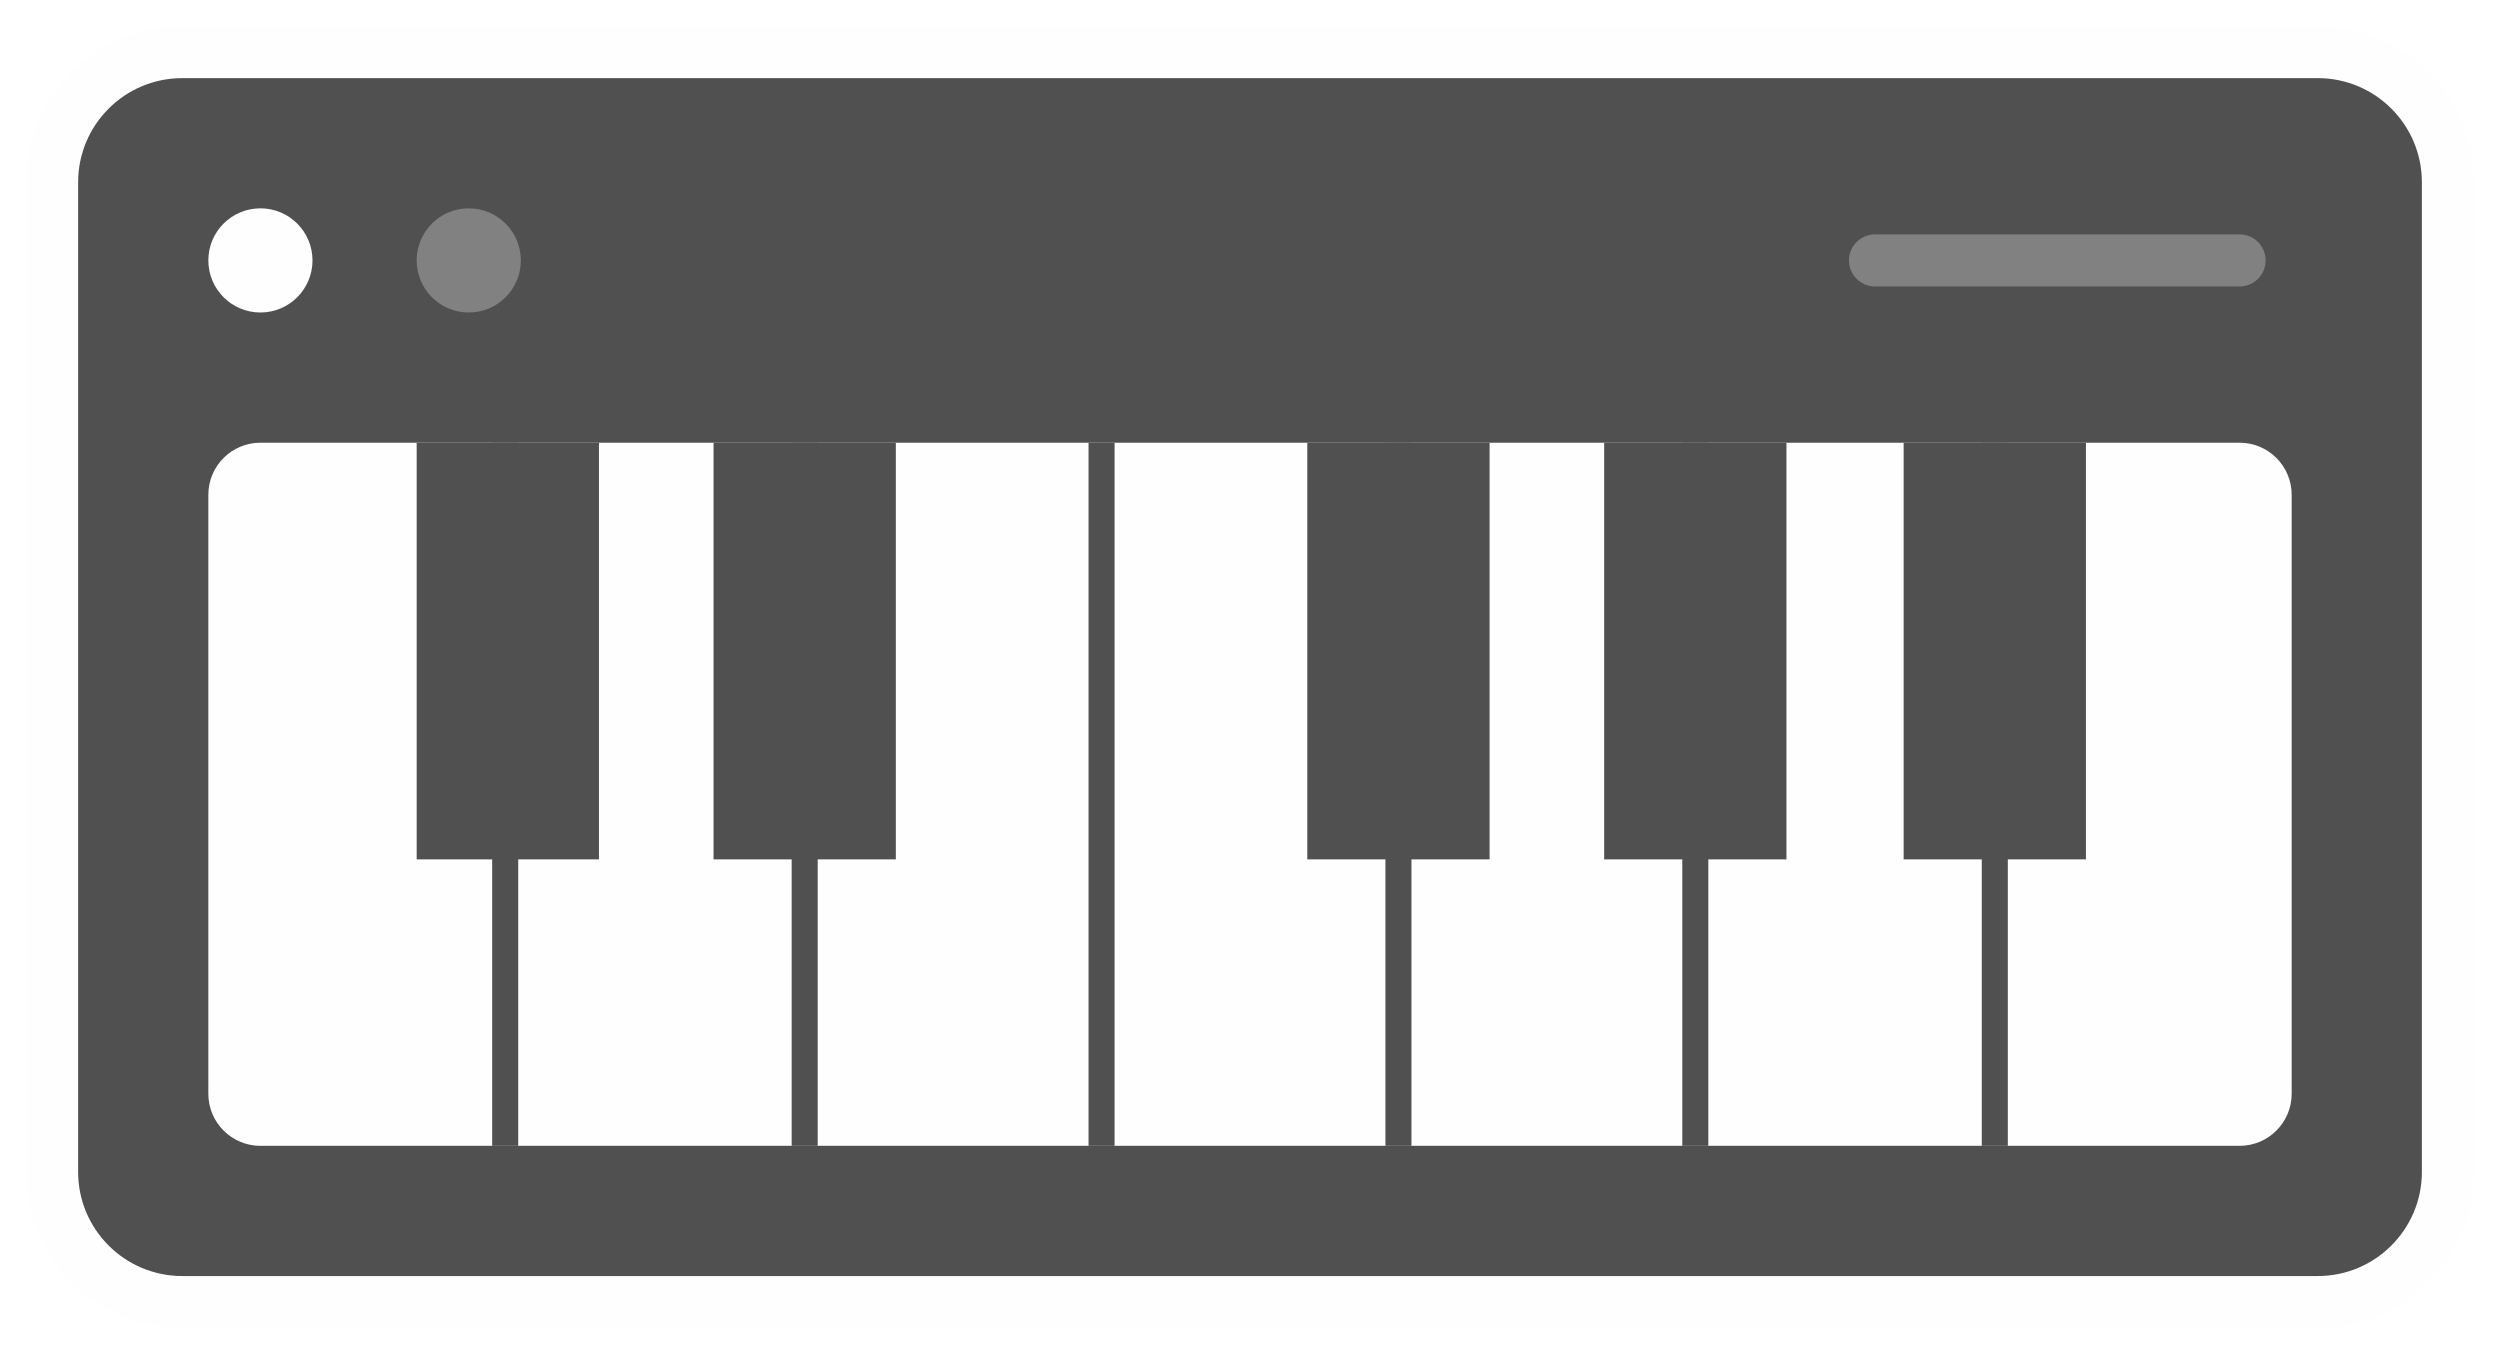
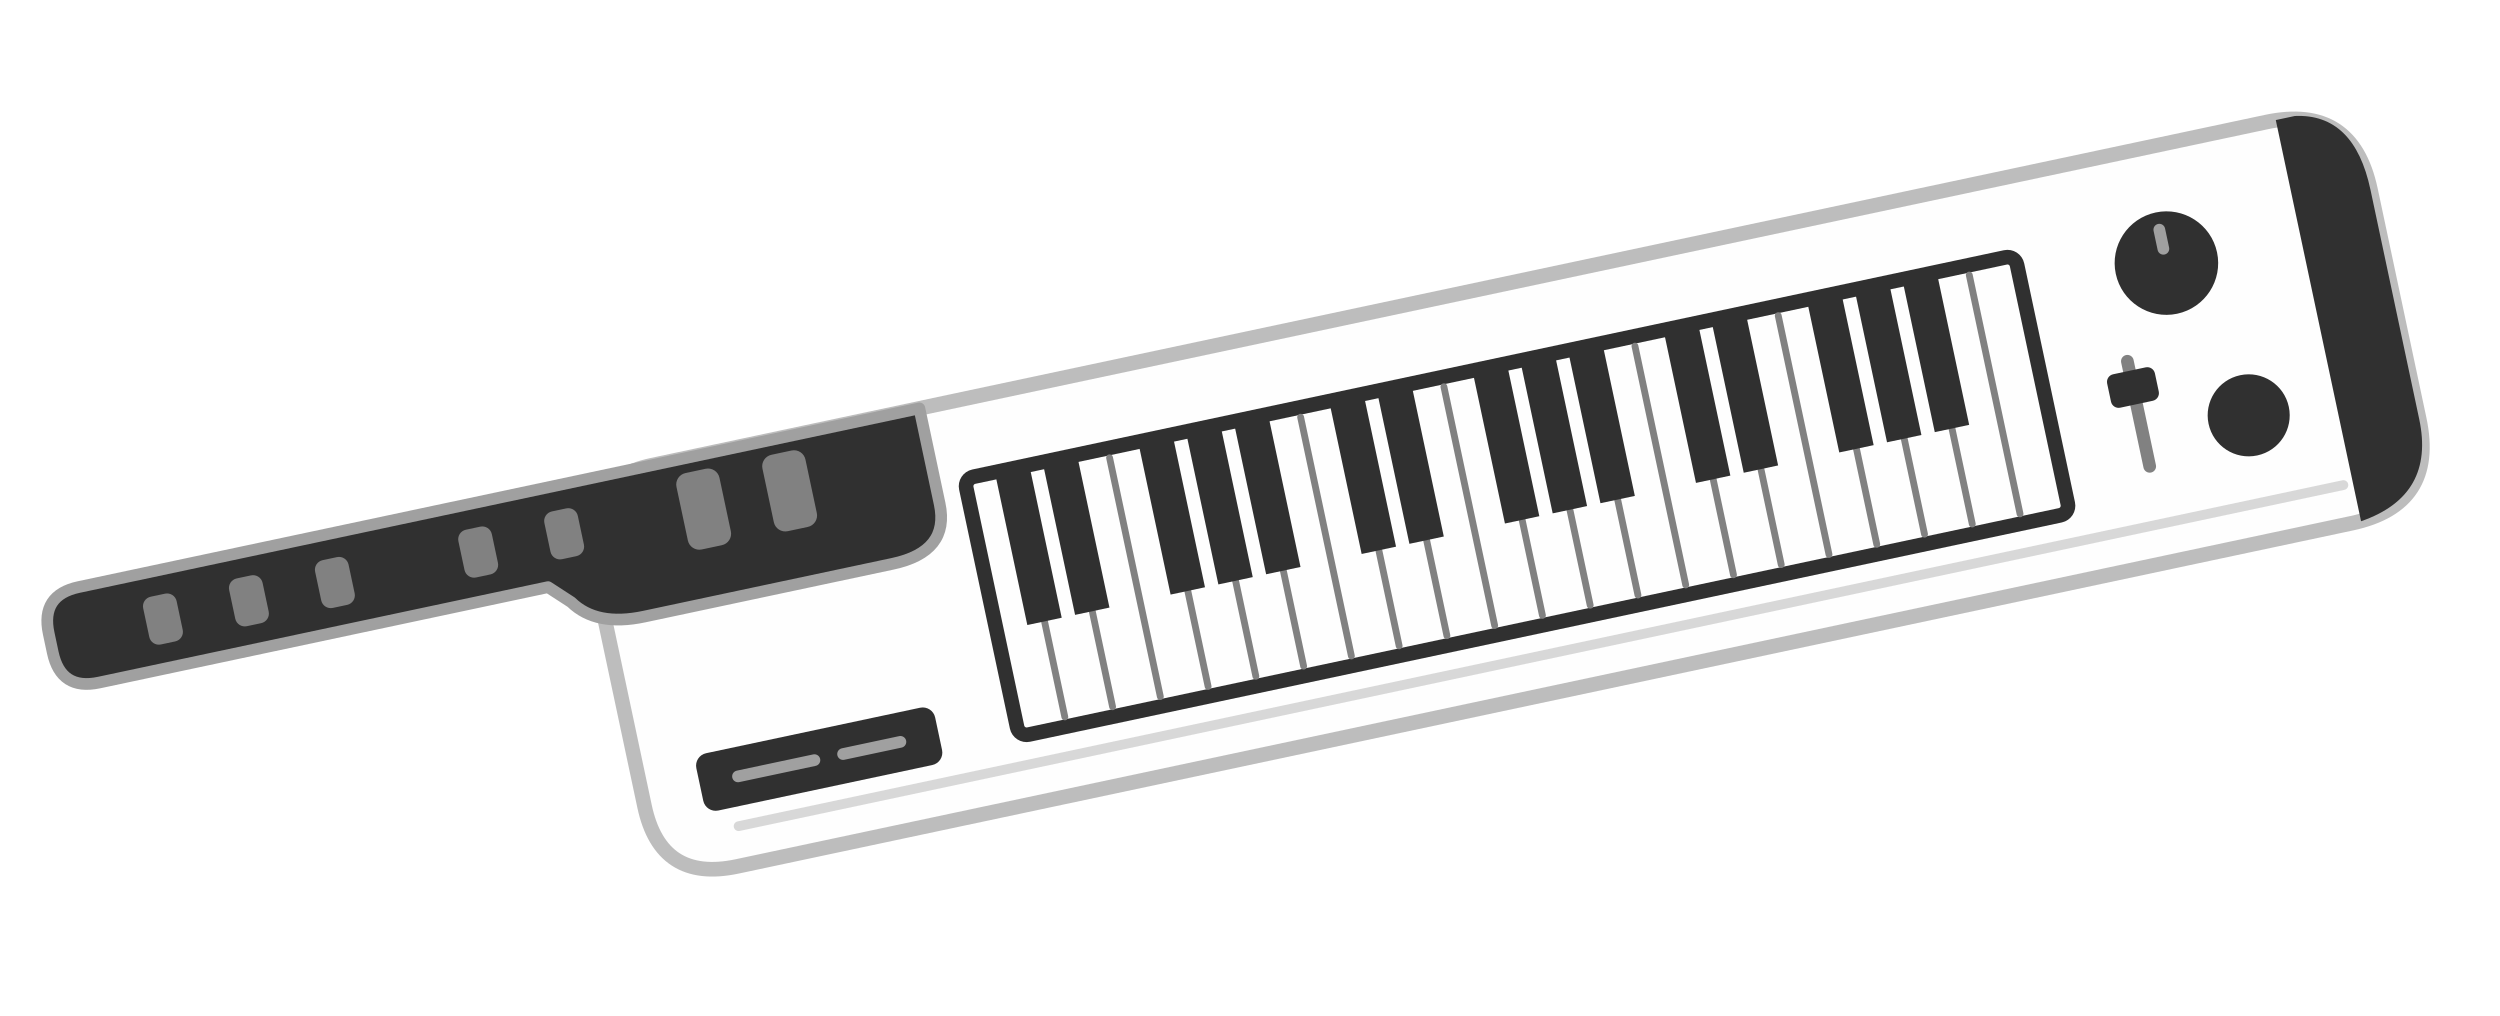
- <svg xmlns="http://www.w3.org/2000/svg" viewBox="0 0 96 52" fill="none">
-   <rect x="2" y="2" width="92" height="48" rx="5" fill="#505050" stroke="#fefefe" stroke-width="2" />
-   <circle cx="10" cy="10" r="2" fill="#fefefe" />
-   <circle cx="18" cy="10" r="2" fill="#818181" />
-   <path d="M72 10h14" stroke="#818181" stroke-width="2" stroke-linecap="round" />
-   <rect x="8" y="17" width="80" height="27" rx="2" fill="#fefefe" />
-   <path d="M19.4 17v27M30.9 17v27M42.3 17v27M53.7 17v27M65.1 17v27M76.6 17v27" stroke="#505050" />
-   <path d="M16 17h7v16h-7zM27.4 17h7v16h-7zM50.2 17h7v16h-7zM61.6 17h7v16h-7zM73.1 17h7v16h-7z" fill="#505050" />
+ <svg xmlns="http://www.w3.org/2000/svg" viewBox="0 0 256 104" fill="none">
+   <g transform="rotate(-12 128 52)" stroke-linejoin="round" stroke-linecap="round">
+     <path d="M69 35H238Q247 35 247 44V68Q247 77 238 77H69Q61 77 61 69V44Q61 35 69 35Z" fill="#fefefe" stroke="#bdbdbd" stroke-width="1.5" />
+     <path d="M239 35H241Q247 36 247 44V68Q247 76 239 77Z" fill="#303030" />
+     <path d="M70 73H238" stroke="#d8d8d8" />
+     <path d="M9 35H97V45Q97 50 91 50H65Q60 50 58 47L56 45H9Q5 45 5 41V39Q5 35 9 35Z" fill="#303030" stroke="#a0a0a0" stroke-width="1.2" />
+     <g fill="#818181">
+       <rect x="15" y="37.5" width="3.5" height="5" rx="1" />
+       <rect x="24" y="37.5" width="3.5" height="5" rx="1" />
+       <rect x="33" y="37.5" width="3.5" height="5" rx="1" />
+       <rect x="48" y="37.5" width="3.5" height="5" rx="1" />
+       <rect x="57" y="37.5" width="3.5" height="5" rx="1" />
+       <rect x="71" y="36.5" width="4.5" height="8" rx="1.2" />
+       <rect x="80" y="36.5" width="4.5" height="8" rx="1.2" />
+     </g>
+     <rect x="67" y="65" width="25" height="6" rx="1.3" fill="#303030" />
+     <path d="M71 68H79M82 68H88" stroke="#a0a0a0" stroke-width="1.2" />
+     <rect x="100" y="43" width="110" height="27" rx="1" fill="#fefefe" stroke="#303030" stroke-width="1.5" />
+     <path d="M105 44V69M110 44V69M115 44V69M120 44V69M125 44V69M130 44V69M135 44V69M140 44V69M145 44V69M150 44V69M155 44V69M160 44V69M165 44V69M170 44V69M175 44V69M180 44V69M185 44V69M190 44V69M195 44V69M200 44V69M205 44V69" stroke="#818181" stroke-width=".7" />
+     <path d="M103.2 43H106.8V59H103.2ZM108.2 43H111.8V59H108.2ZM118.2 43H121.8V59H118.2ZM123.2 43H126.8V59H123.2ZM128.2 43H131.8V59H128.2ZM138.2 43H141.8V59H138.2ZM143.2 43H146.8V59H143.2ZM153.2 43H156.8V59H153.2ZM158.2 43H161.8V59H158.2ZM163.2 43H166.8V59H163.2ZM173.2 43H176.8V59H173.2ZM178.2 43H181.8V59H178.2ZM188.2 43H191.8V59H188.2ZM193.2 43H196.8V59H193.2ZM198.2 43H201.8V59H198.2Z" fill="#303030" />
+     <circle cx="225" cy="47" r="5.3" fill="#303030" />
+     <path d="M225 43.5V45.5" stroke="#a0a0a0" stroke-width="1.2" />
+     <circle cx="230" cy="64" r="4.2" fill="#303030" />
+     <path d="M219 56V67" stroke="#818181" stroke-width="1.3" />
+     <rect x="216.5" y="57" width="5" height="3.5" rx=".8" fill="#303030" />
+   </g>
</svg>
